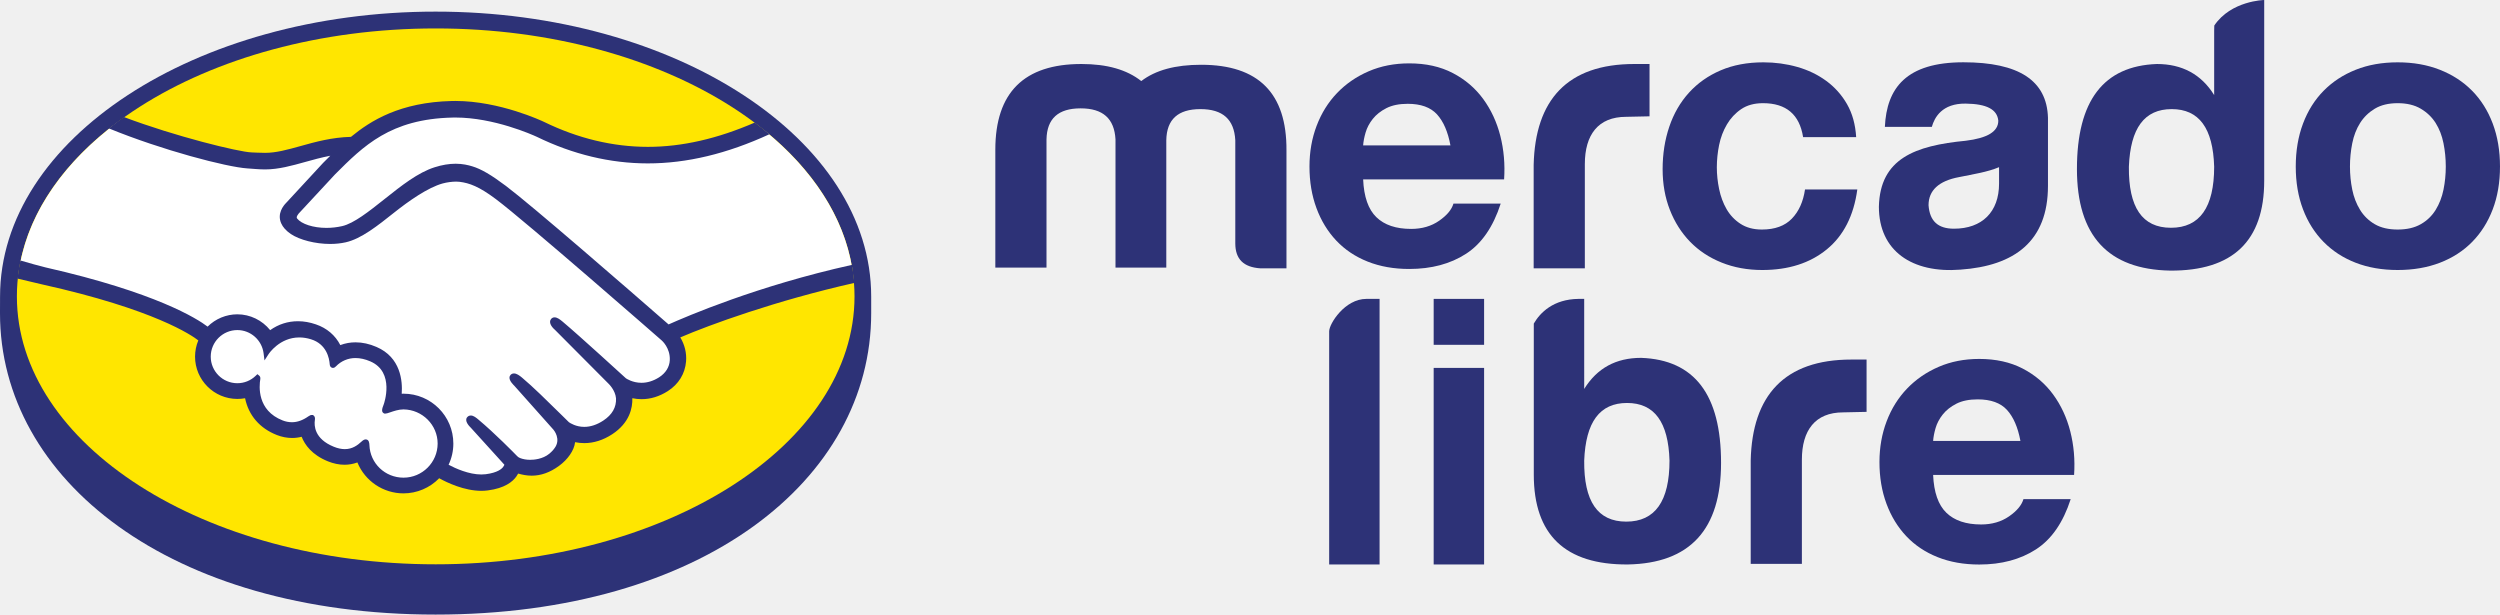
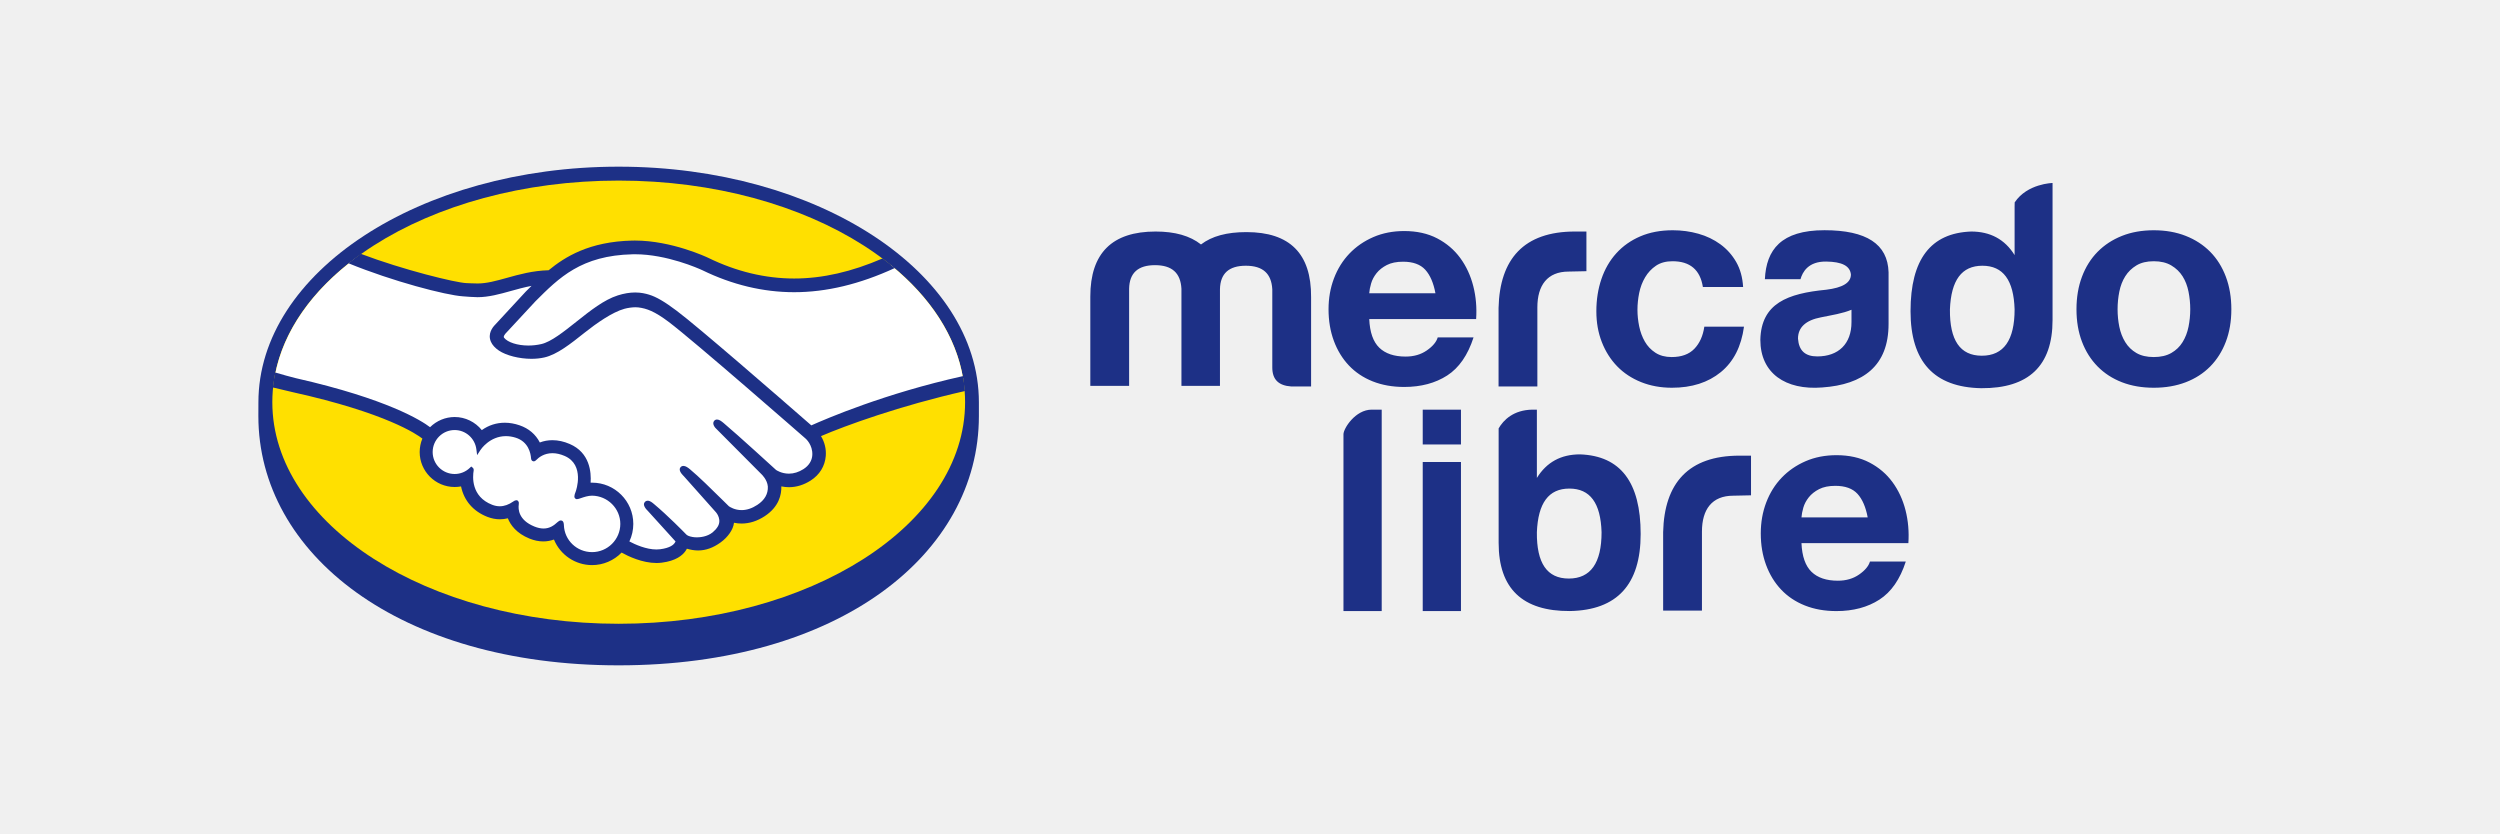
- <svg xmlns="http://www.w3.org/2000/svg" xml:space="preserve" viewBox="0 0 812.049 199.625">
-   <defs>
-     <clipPath id="a" clipPathUnits="userSpaceOnUse">
-       <path d="M0 595.28h841.89V0H0Z" />
-     </clipPath>
-   </defs>
-   <g clip-path="url(#a)" transform="matrix(1.33333 0 0 -1.33333 -156.587 518.874)">
-     <path d="M0 0c0 38.238-47.506 69.407-106.113 69.407-58.604 0-106.111-31.169-106.111-69.407 0-.986-.013-3.716-.013-4.063 0-40.564 41.524-73.419 106.109-73.419C-41.142-77.482 0-44.636 0-4.071Z" style="fill:#2D3277;fill-opacity:1;fill-rule:nonzero;stroke:none" transform="translate(329.677 316.919)" />
-     <path d="M0 0c0-36.048-45.681-65.271-102.031-65.271-56.352 0-102.028 29.223-102.028 65.271 0 36.052 45.676 65.276 102.028 65.276C-45.681 65.276 0 36.052 0 0" style="fill:#FFE600;fill-opacity:1;fill-rule:nonzero;stroke:none" transform="translate(325.614 316.953)" />
-     <path d="M0 0c-.055-.103-1.072-1.156-.413-2.002C1.199-4.059 6.17-5.238 11.199-4.111c2.995.673 6.831 3.727 10.551 6.676 4.029 3.202 8.028 6.407 12.047 7.682 4.255 1.354 6.981.774 8.782.228 1.977-.589 4.299-1.89 8.006-4.671C57.566.556 85.642-23.947 90.49-28.185c3.906 1.766 21.264 9.239 44.858 14.44-2.048 12.578-9.702 24.084-21.304 33.507-16.169-6.792-35.934-10.336-55.261-.898-.098.041-10.559 4.992-20.877 4.748C22.574 23.257 15.933 16.62 8.9 9.594Z" style="fill:#fff;fill-opacity:1;fill-rule:nonzero;stroke:none" transform="translate(189.705 337.547)" />
-     <path d="M0 0c-.328.293-33.01 28.887-40.411 34.452-4.285 3.213-6.669 4.033-9.171 4.351-1.302.169-3.103-.073-4.36-.417-3.444-.937-7.947-3.948-11.945-7.118-4.141-3.297-8.042-6.402-11.665-7.213-4.625-1.037-10.276.187-12.854 1.93-1.047.702-1.781 1.514-2.135 2.339-.951 2.209.807 3.974 1.094 4.27l9.018 9.754a188.323 188.323 0 0 0 3.184 3.124c-2.911-.379-5.599-1.122-8.217-1.851-3.267-.919-6.41-1.792-9.589-1.791-1.328 0-8.441 1.166-9.79 1.533-8.161 2.234-15.324 4.409-26.024 9.403-12.818-9.543-21.393-21.476-23.868-34.62 1.84-.488 4.81-1.371 6.055-1.648 29.012-6.451 38.05-13.097 39.688-14.482 1.775 1.972 4.334 3.223 7.192 3.223 3.212-.004 6.104-1.617 7.861-4.109 1.663 1.311 3.954 2.433 6.916 2.432 1.345 0 2.742-.249 4.151-.728 3.271-1.123 4.96-3.302 5.838-5.273a9.685 9.685 0 0 0 4.037.856c1.562 0 3.187-.356 4.825-1.065 5.349-2.295 6.183-7.55 5.696-11.512.382.046.765.062 1.154.062 6.342-.003 11.499-5.158 11.499-11.504 0-1.963-.502-3.81-1.374-5.429 1.724-.971 6.124-3.167 9.986-2.678 3.085.392 4.256 1.444 4.677 2.038.287.407.591.883.306 1.225l-8.185 9.094s-1.348 1.275-.902 1.768c.462.506 1.292-.219 1.883-.714 4.167-3.479 9.253-8.731 9.253-8.731.085-.055.424-.719 2.304-1.056 1.621-.29 4.485-.123 6.471 1.505.5.413 1.001.93 1.419 1.457-.031-.022-.06-.06-.09-.073 2.093 2.68-.233 5.39-.233 5.39l-9.558 10.732s-1.365 1.263-.902 1.772c.417.441 1.296-.224 1.894-.722 3.028-2.531 7.304-6.823 11.399-10.835.798-.588 4.403-2.812 9.169.32 2.897 1.895 3.477 4.228 3.395 5.987-.201 2.328-2.019 3.989-2.019 3.989L-25.983 2.561s-1.378 1.179-.889 1.775c.395.5 1.294-.222 1.879-.714 4.16-3.479 15.419-13.8 15.419-13.8.157-.114 4.048-2.883 8.855.177C1-8.902 2.098-7.245 2.191-5.322 2.356-1.982 0 0 0 0" style="fill:#fff;fill-opacity:1;fill-rule:nonzero;stroke:none" transform="translate(279.054 306.698)" />
-     <path d="M0 0c-2.024.024-4.24-1.179-4.53-1.004-.158.107.125.919.315 1.387.194.468 2.86 8.489-3.638 11.274-4.973 2.137-8.01-.266-9.056-1.351-.275-.286-.397-.262-.428.101-.1 1.443-.746 5.351-5.04 6.658-6.132 1.881-10.076-2.402-11.077-3.946-.447 3.495-3.404 6.209-7.025 6.213a7.119 7.119 0 1 1-.006-14.236 7.06 7.06 0 0 1 4.922 1.986c.04-.035.056-.103.035-.239-.299-1.761-.85-8.161 5.85-10.765 2.688-1.042 4.973-.268 6.867 1.061.567.399.657.232.577-.301-.243-1.647.064-5.169 5.004-7.171 3.759-1.526 5.983.038 7.44 1.384.634.58.808.484.84-.41.179-4.765 4.136-8.545 8.94-8.548 4.949-.003 8.959 3.999 8.964 8.944C8.958-4.013 4.948-.055 0 0" style="fill:#fff;fill-opacity:1;fill-rule:nonzero;stroke:none" transform="translate(215.733 290.06)" />
-     <path d="M0 0c-4.486.005-8.132 3.487-8.296 7.929-.014.383-.052 1.395-.908 1.395-.353 0-.658-.211-1.011-.528-.986-.916-2.243-1.844-4.077-1.844-.834 0-1.735.192-2.688.583-4.738 1.917-4.802 5.172-4.608 6.48.051.35.068.711-.171.996l-.289.26h-.297c-.242 0-.488-.099-.825-.337-1.372-.96-2.684-1.428-4.021-1.428a6.28 6.28 0 0 0-2.246.437c-6.235 2.429-5.742 8.316-5.438 10.088.046.358-.044.637-.272.822l-.441.363-.412-.396a6.418 6.418 0 0 0-4.477-1.811c-3.571.003-6.478 2.907-6.476 6.476a6.482 6.482 0 0 0 6.486 6.471c3.227 0 5.976-2.428 6.389-5.652l.22-1.739.955 1.47c.108.174 2.724 4.131 7.537 4.126.914 0 1.86-.147 2.811-.441 3.835-1.171 4.485-4.649 4.586-6.097.068-.846.669-.884.786-.884.331 0 .576.208.748.392a6.542 6.542 0 0 0 4.769 2.01c1.127-.002 2.329-.269 3.57-.804C-2 25.722-4.765 17.976-4.798 17.894c-.525-1.284-.544-1.85-.052-2.178l.241-.112h.175c.276 0 .618.118 1.182.309.83.287 2.083.72 3.253.717h.003c4.59-.052 8.322-3.786 8.319-8.323C8.317 3.723 4.584 0 0 0m64.583 37.33c-10.065 8.787-33.33 29.012-39.63 33.743-3.601 2.706-6.056 4.136-8.211 4.779-.97.292-2.308.625-4.033.627-1.605 0-3.325-.29-5.122-.862-4.071-1.288-8.128-4.513-12.052-7.631l-.202-.16c-3.656-2.905-7.434-5.911-10.292-6.549a17.375 17.375 0 0 0-3.812-.427c-3.2.005-6.077.927-7.156 2.304-.178.227-.063.596.353 1.125l.054.071 8.855 9.543c6.938 6.936 13.489 13.484 28.568 13.832.251.006.505.01.755.01 9.385-.006 18.769-4.208 19.821-4.695 8.803-4.291 17.887-6.473 27.021-6.481 9.517-.003 19.336 2.353 29.662 7.108a82.382 82.382 0 0 1-3.589 2.84c-9.07-3.933-17.712-5.921-26.047-5.917-8.516.007-17.027 2.052-25.287 6.082-.435.208-10.797 5.093-21.576 5.099-.282 0-.571-.006-.852-.009-12.667-.296-19.803-4.796-24.6-8.736-4.667-.112-8.693-1.239-12.275-2.239-3.196-.888-5.957-1.66-8.65-1.657-1.108 0-3.105.101-3.285.107-3.096.095-18.692 3.921-31.101 8.617a82.258 82.258 0 0 1-3.673-2.765c12.962-5.315 28.737-9.425 33.715-9.748 1.384-.09 2.861-.247 4.338-.25 3.294 0 6.578.925 9.762 1.814 1.878.529 3.953 1.102 6.131 1.52-.581-.57-1.161-1.15-1.742-1.736l-9-9.732c-.71-.714-2.244-2.623-1.232-4.973.403-.948 1.221-1.854 2.364-2.626 2.146-1.443 5.985-2.419 9.551-2.422 1.352 0 2.632.134 3.81.399 3.771.847 7.727 3.997 11.918 7.329 3.34 2.654 8.085 6.023 11.718 7.012 1.013.277 2.258.447 3.262.447.299-.002.58-.011.845-.048 2.399-.305 4.72-1.122 8.863-4.231 7.383-5.548 40.069-34.138 40.387-34.421.025-.019 2.106-1.817 1.961-4.805-.077-1.665-1.003-3.146-2.61-4.174-1.395-.882-2.835-1.334-4.291-1.334-2.185.005-3.688 1.029-3.785 1.098-.12.098-11.318 10.366-15.437 13.814-.658.544-1.294 1.033-1.941 1.033a1.062 1.062 0 0 1-.855-.403c-.648-.798.078-1.904.933-2.631l13.083-13.148c.016-.016 1.627-1.528 1.805-3.544.102-2.18-.938-4.001-3.105-5.424-1.544-1.014-3.108-1.531-4.637-1.531-2.008 0-3.418.916-3.729 1.132l-1.878 1.849c-3.429 3.375-6.97 6.863-9.561 9.027-.632.525-1.308 1.009-1.952 1.009-.315 0-.603-.118-.823-.349-.297-.329-.501-.92.235-1.899.302-.403.659-.737.659-.737l9.548-10.718c.079-.096 1.967-2.339.213-4.577l-.335-.426a8.92 8.92 0 0 0-.888-.854c-1.627-1.338-3.803-1.482-4.663-1.482-.463 0-.907.041-1.294.109-.94.17-1.573.433-1.878.796l-.117.117c-.521.542-5.333 5.452-9.314 8.775-.525.44-1.178.996-1.856.996-.333 0-.633-.131-.861-.386-.789-.864.396-2.152.897-2.626l8.142-8.977c-.01-.082-.114-.268-.311-.552-.292-.4-1.279-1.387-4.233-1.762a8.965 8.965 0 0 0-1.078-.063c-3.046 0-6.293 1.478-7.968 2.367a12.1 12.1 0 0 1 1.156 5.161c.005 6.701-5.437 12.149-12.138 12.155-.142 0-.294-.006-.439-.011.22 3.06-.212 8.852-6.158 11.404-1.71.741-3.418 1.117-5.077 1.117a10.35 10.35 0 0 1-3.724-.673c-1.23 2.393-3.276 4.137-5.945 5.048-1.473.51-2.94.767-4.357.767-2.474 0-4.754-.726-6.788-2.173-1.947 2.42-4.891 3.857-7.99 3.857-2.71 0-5.319-1.086-7.251-2.999-2.533 1.934-12.586 8.32-39.489 14.428-1.303.295-4.293 1.153-6.126 1.689a43.295 43.295 0 0 1-.688-4.415s4.963-1.188 5.939-1.406c27.483-6.105 36.564-12.453 38.1-13.652a10.376 10.376 0 0 1-.793-3.955c-.003-5.674 4.614-10.3 10.296-10.306.638 0 1.269.054 1.891.17.855-4.177 3.588-7.345 7.768-8.969 1.219-.471 2.456-.711 3.668-.711a9.393 9.393 0 0 1 2.345.292c.771-1.961 2.51-4.403 6.391-5.979 1.359-.549 2.721-.836 4.045-.836a8.98 8.98 0 0 1 3.145.563A12.149 12.149 0 0 1-.003-3.827 12.128 12.128 0 0 1 8.699-.14c1.959-1.091 6.101-3.06 10.28-3.069.542 0 1.051.038 1.557.102 4.153.525 6.087 2.146 6.974 3.41.159.219.304.454.427.695.982-.279 2.06-.509 3.294-.512 2.268 0 4.444.772 6.646 2.374 2.161 1.563 3.698 3.797 3.918 5.703.004.025.011.055.014.083.726-.151 1.474-.23 2.222-.23 2.334 0 4.629.73 6.824 2.166 4.234 2.776 4.97 6.403 4.9 8.774a11.028 11.028 0 0 1 2.25-.235c2.194 0 4.346.662 6.398 1.97 2.623 1.677 4.202 4.245 4.44 7.235.167 2.032-.338 4.081-1.408 5.842 7.092 3.056 23.305 8.971 42.395 13.272a43.48 43.48 0 0 1-.592 4.397c-23.1-5.126-40.336-12.585-44.655-14.507" style="fill:#2D3277;fill-opacity:1;fill-rule:nonzero;stroke:none" transform="translate(215.733 272.79)" />
-     <path d="M0 0v-31.213h-12.467v28.721c0 13.946 7.019 20.871 20.964 20.871 6.279 0 11.081-1.385 14.59-4.155 3.511 2.678 8.311 3.97 14.593 3.97 13.946 0 20.872-6.925 20.779-20.87v-28.723h-6.373c-4.063.279-6.094 2.217-6.094 6.096V-.184c-.277 5.08-3.049 7.574-8.497 7.574s-8.221-2.494-8.311-7.574v-31.029H16.809V0c-.279 5.081-3.047 7.574-8.496 7.574C2.863 7.574.092 5.081 0 0" style="fill:#2D3277;fill-opacity:1;fill-rule:nonzero;stroke:none" transform="translate(372.385 355.185)" />
-     <path d="M0 0c.369 15.793 8.172 24.571 24.519 24.571h3.708V11.827l-5.708-.123c-6.835 0-10.052-4.407-10.052-11.518v-25.397H0Z" style="fill:#2D3277;fill-opacity:1;fill-rule:nonzero;stroke:none" transform="translate(491.065 348.993)" />
-     <path d="M0 0v3.998c-2.863-1.201-6.188-1.691-9.79-2.429-4.894-.924-7.389-3.233-7.389-6.834.278-3.879 2.31-5.725 6.188-5.725C-4.156-10.99 0-6.926 0 0m-16.38 13.811-11.437.013c.437 9.438 5.187 15.728 19.135 15.728 13.484 0 20.319-4.433 20.596-13.484V-.555c0-13.483-8.127-19.486-21.335-20.409-11.727-.923-19.855 4.525-19.855 15.33.277 11.73 8.774 14.868 21.149 16.069 5.264.646 7.942 2.217 7.942 4.894-.277 2.771-2.863 4.09-7.942 4.156-5.753.076-7.606-3.365-8.253-5.674" style="fill:#2D3277;fill-opacity:1;fill-rule:nonzero;stroke:none" transform="translate(604.442 344.432)" />
-     <path d="M0 0c-.092-9.883 3.231-14.869 10.251-14.869 7.018 0 10.526 4.986 10.526 14.869-.276 9.42-3.692 14.038-10.342 14.038C3.787 14.038.367 9.42 0 0m32.968 40.619V-3.418c0-14.683-7.665-21.979-22.903-21.887-15.145.279-22.719 8.497-22.719 24.75 0 16.623 6.465 25.12 19.486 25.582 6.097 0 10.808-2.494 13.945-7.573v15.571l.03 1.375c4.062 6.062 12.161 6.219 12.161 6.219" style="fill:#2D3277;fill-opacity:1;fill-rule:nonzero;stroke:none" transform="translate(636.068 348.537)" />
-     <path d="M0 0h3.215v-64.7H-9.067v56.795C-9.067-6.062-5.25 0 0 0" style="fill:#2D3277;fill-opacity:1;fill-rule:nonzero;stroke:none" transform="translate(450.313 316.343)" />
-     <path d="M0 0c-7.02 0-10.345 4.985-10.252 14.867.37 9.421 3.787 14.038 10.437 14.038 6.649 0 10.065-4.617 10.343-14.038C10.528 4.985 7.019 0 0 0m3.6 39.895c-6.093 0-10.712-2.494-13.852-7.573l-.002 21.94h-1.391c-6.125-.074-9.343-3.344-10.889-6.016v.422V11.45c0-14.682 7.665-21.979 22.903-21.888 15.147.28 22.718 8.498 22.718 24.751 0 16.623-6.465 25.121-19.487 25.582" style="fill:#2D3277;fill-opacity:1;fill-rule:nonzero;stroke:none" transform="translate(513.629 262.081)" />
-     <path d="M0 0c-1.565 1.717-3.945 2.578-7.137 2.578-2.087 0-3.82-.354-5.201-1.059-1.381-.707-2.486-1.581-3.314-2.624-.829-1.044-1.413-2.149-1.75-3.315-.338-1.166-.537-2.209-.598-3.13H3.268C2.654-4.236 1.564-1.72 0 0m-14.777-25.043c1.963-1.904 4.787-2.855 8.469-2.855 2.639 0 4.912.659 6.814 1.98 1.901 1.319 3.068 2.716 3.498 4.189h11.51c-1.842-5.708-4.665-9.791-8.471-12.245-3.807-2.456-8.41-3.683-13.811-3.683-3.744 0-7.121.598-10.128 1.795-3.008 1.197-5.555 2.901-7.641 5.11-2.088 2.21-3.699 4.848-4.834 7.919-1.137 3.067-1.703 6.444-1.703 10.127 0 3.559.582 6.873 1.749 9.944 1.165 3.068 2.823 5.722 4.971 7.964 2.149 2.24 4.71 4.005 7.689 5.294 2.976 1.289 6.274 1.933 9.897 1.933 4.051 0 7.58-.783 10.588-2.347 3.007-1.565 5.479-3.669 7.412-6.307 1.934-2.64 3.329-5.648 4.19-9.024.858-3.376 1.165-6.905.92-10.587H-18c.184-4.235 1.257-7.306 3.223-9.207" style="fill:#2D3277;fill-opacity:1;fill-rule:nonzero;stroke:none" transform="translate(467.522 361.289)" />
-     <path d="M0 0c-2.108 0-3.876-.481-5.302-1.441a11.454 11.454 0 0 1-3.486-3.721c-.9-1.52-1.535-3.193-1.907-5.022a27.243 27.243 0 0 1-.558-5.44c0-1.737.186-3.503.558-5.301.372-1.799.976-3.427 1.813-4.883a10.419 10.419 0 0 1 3.395-3.58c1.425-.93 3.162-1.395 5.208-1.395 3.162 0 5.594.884 7.3 2.65 1.705 1.767 2.774 4.139 3.208 7.115h12.742c-.869-6.387-3.348-11.253-7.44-14.601-4.093-3.348-9.332-5.022-15.718-5.022-3.595 0-6.897.604-9.904 1.813-3.008 1.209-5.565 2.898-7.672 5.069-2.109 2.169-3.752 4.758-4.929 7.765-1.178 3.007-1.767 6.308-1.767 9.905 0 3.72.542 7.175 1.628 10.369 1.084 3.193 2.68 5.952 4.789 8.277 2.107 2.325 4.68 4.139 7.719 5.441C-7.286 9.3-3.813 9.951.093 9.951c2.851 0 5.594-.372 8.23-1.116 2.635-.744 4.99-1.876 7.069-3.395A18.198 18.198 0 0 0 20.46-.232c1.302-2.265 2.046-4.946 2.231-8.045H9.765C8.896-2.76 5.641 0 0 0" style="fill:#2D3277;fill-opacity:1;fill-rule:nonzero;stroke:none" transform="translate(546.94 364.02)" />
-     <path d="M0 0c.372-1.83 1.007-3.473 1.907-4.929a10.138 10.138 0 0 1 3.58-3.488c1.489-.869 3.348-1.302 5.58-1.302 2.233 0 4.107.433 5.626 1.302a10.032 10.032 0 0 1 3.627 3.488C21.219-3.473 21.855-1.83 22.228 0c.372 1.828.557 3.704.557 5.626 0 1.921-.185 3.813-.557 5.673-.373 1.86-1.009 3.502-1.908 4.93-.899 1.425-2.108 2.587-3.627 3.487-1.519.898-3.393 1.348-5.626 1.348-2.232 0-4.091-.45-5.58-1.348-1.488-.9-2.682-2.062-3.58-3.487-.9-1.428-1.535-3.07-1.907-4.93a28.863 28.863 0 0 1-.558-5.673C-.558 3.704-.372 1.828 0 0m-11.997 16.089c1.178 3.13 2.851 5.796 5.022 7.998 2.169 2.2 4.774 3.906 7.812 5.115 3.037 1.209 6.447 1.813 10.23 1.813 3.782 0 7.207-.604 10.277-1.813 3.069-1.209 5.687-2.915 7.858-5.115 2.17-2.202 3.844-4.868 5.023-7.998 1.176-3.131 1.766-6.619 1.766-10.463 0-3.845-.59-7.316-1.766-10.416-1.179-3.101-2.853-5.751-5.023-7.951-2.171-2.202-4.789-3.892-7.858-5.069-3.07-1.177-6.495-1.767-10.277-1.767-3.783 0-7.193.59-10.23 1.767-3.038 1.177-5.643 2.867-7.812 5.069-2.171 2.2-3.844 4.85-5.022 7.951-1.178 3.1-1.767 6.571-1.767 10.416 0 3.844.589 7.332 1.767 10.463" style="fill:#2D3277;fill-opacity:1;fill-rule:nonzero;stroke:none" transform="translate(690.486 342.956)" />
-     <path d="M0 0c.369 15.793 8.172 24.57 24.519 24.57h3.708V11.827l-5.708-.124c-6.835 0-10.052-4.406-10.052-11.517v-25.397H0Z" style="fill:#2D3277;fill-opacity:1;fill-rule:nonzero;stroke:none" transform="translate(543.94 276.993)" />
-     <path d="M0 0c-1.565 1.718-3.945 2.578-7.137 2.578-2.087 0-3.82-.353-5.201-1.058-1.381-.708-2.486-1.582-3.314-2.624-.829-1.044-1.413-2.15-1.75-3.316-.338-1.166-.537-2.209-.598-3.129H3.268C2.654-4.235 1.564-1.719 0 0m-14.777-25.043c1.963-1.903 4.787-2.854 8.469-2.854 2.639 0 4.912.659 6.814 1.979 1.901 1.319 3.068 2.717 3.498 4.189h11.51c-1.842-5.708-4.665-9.791-8.471-12.245-3.807-2.456-8.41-3.682-13.811-3.682-3.744 0-7.121.597-10.128 1.795-3.008 1.197-5.555 2.9-7.641 5.109-2.088 2.211-3.699 4.849-4.834 7.919-1.137 3.067-1.703 6.444-1.703 10.128 0 3.559.582 6.873 1.749 9.943 1.165 3.069 2.823 5.723 4.971 7.964 2.149 2.24 4.71 4.005 7.689 5.294 2.976 1.289 6.274 1.934 9.897 1.934 4.051 0 7.58-.784 10.588-2.348 3.007-1.564 5.479-3.668 7.412-6.307 1.934-2.64 3.329-5.648 4.19-9.023.858-3.376 1.165-6.905.92-10.588H-18c.184-4.234 1.257-7.305 3.223-9.207" style="fill:#2D3277;fill-opacity:1;fill-rule:nonzero;stroke:none" transform="translate(606.379 289.286)" />
-     <path d="M478.989 305.155h-12.285v11.188h12.285zM478.989 251.643h-12.285v47.888h12.285z" style="fill:#2D3277;fill-opacity:1;fill-rule:nonzero;stroke:none" />
-   </g>
+ <svg xmlns="http://www.w3.org/2000/svg" width="300" height="100" viewBox="0 0 300 100" fill="none">
+   <path d="M117.467 48.276C117.467 32.699 98.112 20 74.237 20C50.362 20 31.009 32.699 31.009 48.276C31.009 48.678 31.004 49.79 31.004 49.931C31.004 66.457 47.92 79.841 74.231 79.841C100.705 79.841 117.467 66.46 117.467 49.935V48.276Z" fill="#1D3086" />
+   <path d="M115.811 48.261C115.811 62.948 97.201 74.853 74.245 74.853C51.288 74.853 32.679 62.948 32.679 48.261C32.679 33.575 51.288 21.67 74.245 21.67C97.201 21.67 115.811 33.575 115.811 48.261Z" fill="#FFE000" />
+   <path d="M97.307 51.354C95.331 49.629 83.895 39.646 81.05 37.508C79.541 36.375 78.594 35.845 77.789 35.605C77.055 35.383 75.945 35.146 74.211 35.698C72.574 36.217 70.945 37.523 69.305 38.828C67.789 40.029 66.226 41.273 65.005 41.547C62.957 42.007 60.931 41.526 60.275 40.688C60.007 40.343 60.421 39.914 60.443 39.872L64.069 35.964C66.933 33.102 69.639 30.398 75.886 30.253C80.089 30.154 84.35 32.171 84.391 32.187C92.264 36.033 100.316 34.589 106.904 31.822C111.631 35.66 114.748 40.348 115.583 45.472C105.972 47.591 98.899 50.636 97.307 51.354ZM97.736 54.608C97.698 55.391 97.25 56.066 96.55 56.514C94.591 57.76 93.007 56.633 92.942 56.587C92.942 56.587 88.356 52.381 86.661 50.964C86.422 50.764 86.057 50.469 85.895 50.674C85.696 50.916 86.257 51.396 86.257 51.396L91.577 56.743C91.577 56.743 92.317 57.419 92.399 58.367C92.432 59.085 92.195 60.035 91.016 60.807C89.074 62.084 87.607 61.176 87.28 60.938C85.611 59.302 83.869 57.554 82.637 56.524C82.392 56.321 82.035 56.05 81.865 56.23C81.676 56.437 82.233 56.951 82.233 56.951L86.126 61.323C86.126 61.323 87.073 62.427 86.221 63.519C86.234 63.514 86.244 63.499 86.257 63.489C86.087 63.705 85.883 63.914 85.679 64.082C84.871 64.746 83.703 64.815 83.043 64.696C82.277 64.559 82.14 64.288 82.105 64.265C82.105 64.265 80.032 62.126 78.335 60.708C78.095 60.508 77.756 60.212 77.568 60.418C77.386 60.618 77.935 61.137 77.935 61.137L81.271 64.843C81.385 64.982 81.261 65.176 81.145 65.343C80.974 65.584 80.497 66.014 79.239 66.172C77.666 66.371 75.874 65.477 75.171 65.082C75.527 64.421 75.731 63.67 75.731 62.87C75.732 60.285 73.631 58.185 71.047 58.183C70.888 58.183 70.732 58.19 70.577 58.208C70.775 56.594 70.435 54.454 68.256 53.519C67.589 53.23 66.927 53.085 66.291 53.085C65.643 53.083 65.093 53.232 64.646 53.434C64.289 52.631 63.601 51.743 62.267 51.286C61.693 51.09 61.124 50.989 60.576 50.989C59.37 50.988 58.437 51.445 57.759 51.98C57.043 50.964 55.865 50.307 54.557 50.305C53.392 50.305 52.35 50.814 51.627 51.619C50.959 51.054 47.278 48.346 35.459 45.718C34.951 45.606 33.742 45.246 32.991 45.048C34 39.693 37.493 34.831 42.716 30.944C47.075 32.978 49.992 33.865 53.317 34.774C53.867 34.924 56.764 35.399 57.305 35.399C58.6 35.4 59.88 35.044 61.212 34.669C62.278 34.372 63.374 34.069 64.559 33.915C64.119 34.335 63.689 34.761 63.262 35.188L59.588 39.162C59.471 39.282 58.755 40.001 59.143 40.901C59.287 41.237 59.586 41.568 60.012 41.854C61.062 42.564 63.364 43.063 65.25 42.64C66.724 42.31 68.315 41.045 70.001 39.702C71.63 38.41 73.464 37.184 74.868 36.802C75.38 36.661 76.113 36.563 76.644 36.632C77.663 36.762 78.634 37.095 80.379 38.404C83.396 40.672 96.709 52.321 96.842 52.44C96.842 52.44 97.803 53.248 97.736 54.608ZM71.043 66.514C69.085 66.512 67.474 64.971 67.401 63.031C67.387 62.667 67.317 62.629 67.058 62.865C66.465 63.414 65.559 64.05 64.027 63.428C62.015 62.612 61.89 61.176 61.989 60.505C62.021 60.29 61.983 60.221 61.754 60.384C60.982 60.925 60.051 61.241 58.956 60.816C56.227 59.755 56.451 57.147 56.573 56.431C56.582 56.376 56.575 56.348 56.558 56.333C56.038 56.833 55.332 57.144 54.552 57.142C52.951 57.142 51.652 55.843 51.652 54.241C51.654 52.639 52.954 51.341 54.556 51.343C56.031 51.344 57.235 52.45 57.418 53.874C57.825 53.245 59.432 51.5 61.931 52.265C63.679 52.799 63.942 54.391 63.983 54.979C63.996 55.127 64.046 55.136 64.158 55.02C64.584 54.578 65.822 53.598 67.848 54.469C70.495 55.604 69.409 58.872 69.33 59.061C69.252 59.252 69.137 59.584 69.202 59.627C69.32 59.699 70.222 59.209 71.046 59.218C73.063 59.24 74.695 60.853 74.694 62.87C74.693 64.885 73.059 66.516 71.043 66.514Z" fill="white" />
+   <path d="M97.358 51.045C93.257 47.466 83.779 39.227 81.212 37.3C79.746 36.197 78.746 35.614 77.867 35.352C77.473 35.233 76.927 35.098 76.224 35.097C75.572 35.097 74.87 35.215 74.138 35.447C72.479 35.973 70.827 37.287 69.228 38.557L69.146 38.622C67.657 39.805 66.118 41.03 64.953 41.29C64.445 41.405 63.922 41.464 63.401 41.464C62.096 41.462 60.924 41.085 60.485 40.526C60.413 40.433 60.459 40.282 60.629 40.067L60.651 40.038L64.259 36.15C67.084 33.324 69.754 30.657 75.897 30.515C75.998 30.513 76.102 30.511 76.204 30.511C80.028 30.514 83.85 32.225 84.279 32.424C87.865 34.173 91.565 35.061 95.286 35.064C99.164 35.065 103.164 34.106 107.37 32.169C106.9 31.773 106.412 31.389 105.909 31.012C102.214 32.614 98.693 33.423 95.296 33.422C91.828 33.419 88.361 32.586 84.996 30.944C84.818 30.859 80.598 28.869 76.205 28.867C76.09 28.867 75.974 28.869 75.858 28.87C70.698 28.992 67.792 30.824 65.837 32.43C63.936 32.476 62.295 32.934 60.836 33.342C59.534 33.703 58.409 34.018 57.312 34.017C56.86 34.017 56.047 33.975 55.974 33.973C54.713 33.935 48.358 32.376 43.304 30.462C42.787 30.828 42.291 31.205 41.807 31.589C47.088 33.754 53.514 35.429 55.542 35.559C56.107 35.597 56.709 35.66 57.31 35.662C58.652 35.662 59.99 35.285 61.287 34.923C62.052 34.708 62.897 34.474 63.785 34.303C63.548 34.537 63.311 34.773 63.074 35.01L59.408 38.976C59.12 39.267 58.494 40.044 58.907 41.002C59.071 41.388 59.404 41.757 59.87 42.071C60.744 42.659 62.308 43.057 63.761 43.058C64.311 43.059 64.833 43.004 65.313 42.896C66.849 42.551 68.461 41.267 70.168 39.91C71.529 38.829 73.461 37.456 74.941 37.053C75.354 36.941 75.862 36.871 76.27 36.871C76.393 36.872 76.508 36.876 76.615 36.891C77.593 37.015 78.538 37.348 80.225 38.614C83.234 40.874 96.549 52.522 96.679 52.637C96.688 52.644 97.537 53.377 97.478 54.594C97.446 55.273 97.069 55.876 96.414 56.294C95.846 56.655 95.259 56.839 94.666 56.839C93.776 56.837 93.163 56.42 93.124 56.391C93.075 56.351 88.513 52.168 86.835 50.764C86.568 50.542 86.308 50.343 86.045 50.343C85.905 50.341 85.781 50.401 85.697 50.507C85.432 50.832 85.728 51.283 86.077 51.58L91.406 56.935C91.413 56.941 92.07 57.558 92.141 58.379C92.183 59.267 91.759 60.01 90.876 60.587C90.248 61.002 89.611 61.212 88.987 61.212C88.169 61.212 87.595 60.839 87.468 60.752L86.703 59.998C85.306 58.623 83.864 57.202 82.808 56.321C82.551 56.107 82.275 55.91 82.014 55.91C81.884 55.91 81.768 55.957 81.678 56.051C81.558 56.186 81.474 56.426 81.774 56.825C81.897 56.989 82.043 57.125 82.043 57.125L85.932 61.493C85.964 61.531 86.733 62.445 86.019 63.356L85.882 63.531C85.765 63.659 85.64 63.777 85.521 63.879C84.857 64.423 83.971 64.482 83.62 64.482C83.433 64.482 83.252 64.465 83.095 64.437C82.711 64.368 82.453 64.261 82.328 64.114L82.282 64.065C82.069 63.845 80.108 61.844 78.486 60.49C78.273 60.311 78.007 60.085 77.731 60.085C77.595 60.085 77.473 60.139 77.38 60.242C77.058 60.594 77.54 61.119 77.744 61.312L81.062 64.97C81.058 65.002 81.016 65.077 80.936 65.192C80.817 65.356 80.415 65.759 79.212 65.91C79.067 65.93 78.918 65.937 78.771 65.937C77.531 65.937 76.207 65.335 75.526 64.973C75.836 64.317 75.996 63.596 75.996 62.871C75.998 60.141 73.781 57.921 71.052 57.919C70.993 57.919 70.931 57.921 70.873 57.923C70.962 56.677 70.786 54.316 68.364 53.277C67.667 52.976 66.972 52.822 66.295 52.822C65.766 52.822 65.258 52.913 64.779 53.097C64.278 52.121 63.445 51.411 62.357 51.04C61.757 50.832 61.159 50.727 60.581 50.727C59.574 50.727 58.645 51.024 57.817 51.613C57.023 50.626 55.825 50.042 54.562 50.042C53.457 50.042 52.395 50.484 51.607 51.263C50.575 50.475 46.48 47.874 35.52 45.385C34.989 45.266 33.771 44.916 33.025 44.697C32.901 45.291 32.806 45.89 32.745 46.495C32.745 46.495 34.766 46.979 35.163 47.069C46.361 49.556 50.059 52.141 50.685 52.631C50.473 53.139 50.363 53.688 50.361 54.241C50.36 56.553 52.242 58.438 54.557 58.44C54.816 58.44 55.074 58.417 55.326 58.371C55.675 60.073 56.789 61.363 58.491 62.025C58.989 62.216 59.492 62.315 59.986 62.315C60.306 62.316 60.627 62.275 60.941 62.195C61.255 62.994 61.963 63.989 63.544 64.632C64.099 64.854 64.654 64.971 65.192 64.971C65.633 64.971 66.063 64.894 66.474 64.743C67.231 66.589 69.035 67.812 71.046 67.812C72.378 67.814 73.658 67.27 74.591 66.31C75.39 66.755 77.075 67.558 78.779 67.561C79 67.561 79.207 67.544 79.413 67.52C81.105 67.306 81.893 66.645 82.254 66.13C82.32 66.041 82.379 65.945 82.429 65.846C82.828 65.96 83.267 66.054 83.77 66.056C84.695 66.056 85.581 65.74 86.478 65.088C87.358 64.453 87.984 63.541 88.074 62.765C88.076 62.755 88.078 62.743 88.079 62.731C88.376 62.792 88.68 62.825 88.984 62.825C89.936 62.825 90.872 62.527 91.765 61.942C93.49 60.811 93.79 59.334 93.761 58.367C94.063 58.431 94.371 58.463 94.678 58.463C95.571 58.463 96.448 58.194 97.284 57.661C98.353 56.978 98.996 55.932 99.093 54.714C99.16 53.886 98.956 53.052 98.519 52.334C101.409 51.089 108.014 48.68 115.79 46.926C115.744 46.323 115.657 45.728 115.549 45.135C106.139 47.224 99.117 50.263 97.358 51.045ZM71.047 66.254C69.22 66.252 67.734 64.832 67.667 63.022C67.662 62.867 67.646 62.455 67.297 62.455C67.154 62.455 67.029 62.541 66.885 62.671C66.484 63.043 65.972 63.422 65.224 63.422C64.885 63.422 64.518 63.342 64.13 63.184C62.2 62.402 62.173 61.077 62.252 60.544C62.273 60.402 62.28 60.254 62.183 60.139L62.064 60.032H61.944C61.846 60.032 61.745 60.073 61.608 60.169C61.05 60.561 60.514 60.752 59.97 60.752C59.67 60.752 59.363 60.691 59.055 60.572C56.514 59.583 56.715 57.186 56.84 56.464C56.858 56.318 56.821 56.204 56.729 56.129L56.549 55.981L56.382 56.141C55.886 56.619 55.239 56.88 54.557 56.88C53.102 56.879 51.918 55.697 51.919 54.241C51.921 52.785 53.106 51.603 54.562 51.605C55.876 51.605 56.996 52.594 57.163 53.908L57.254 54.616L57.643 54.016C57.687 53.947 58.753 52.334 60.713 52.336C61.086 52.336 61.471 52.397 61.858 52.516C63.421 52.993 63.685 54.41 63.727 55C63.755 55.344 63.999 55.361 64.047 55.361C64.182 55.361 64.281 55.275 64.352 55.201C64.647 54.894 65.289 54.382 66.294 54.382C66.754 54.383 67.244 54.492 67.749 54.709C70.232 55.774 69.106 58.931 69.093 58.964C68.879 59.486 68.871 59.718 69.071 59.851L69.169 59.898H69.241C69.353 59.898 69.493 59.849 69.722 59.771C70.061 59.654 70.571 59.479 71.047 59.48H71.049C72.918 59.499 74.439 61.021 74.438 62.87C74.436 64.737 72.915 66.254 71.047 66.254Z" fill="#1D3086" />
+   <path d="M154.951 46.377C153.433 46.273 152.675 45.549 152.675 44.1V34.717C152.571 32.82 151.535 31.888 149.5 31.888C147.465 31.888 146.43 32.82 146.395 34.717V46.308H141.773V34.648C141.669 32.751 140.635 31.819 138.6 31.819C136.564 31.819 135.529 32.751 135.494 34.648V46.308H130.838V35.579C130.838 30.37 133.459 27.783 138.669 27.783C141.014 27.783 142.808 28.301 144.119 29.335C145.43 28.334 147.223 27.852 149.569 27.852C154.779 27.852 157.366 30.439 157.331 35.648V46.377H154.951ZM188.238 32.589C185.685 32.589 184.483 34.235 184.483 36.892V46.378H179.827V36.961C179.964 31.061 182.879 27.783 188.985 27.783H190.37V32.543L188.238 32.589ZM218.659 46.496C214.278 46.841 211.241 44.806 211.241 40.77C211.345 36.388 214.519 35.216 219.141 34.768C221.108 34.526 222.109 33.939 222.109 32.939C222.005 31.904 221.039 31.411 219.141 31.387C216.993 31.358 216.3 32.644 216.059 33.506L211.786 33.501C211.95 29.976 213.724 27.626 218.934 27.626C223.971 27.626 226.524 29.282 226.628 32.663V38.872C226.628 43.909 223.592 46.151 218.659 46.496ZM222.178 37.171C221.108 37.62 219.866 37.803 218.521 38.079C216.693 38.424 215.76 39.287 215.76 40.632C215.864 42.081 216.623 42.77 218.072 42.77C220.625 42.77 222.178 41.252 222.178 38.665V37.171ZM237.751 46.584C232.093 46.48 229.264 43.41 229.264 37.339C229.264 31.129 231.679 27.956 236.543 27.783C238.82 27.783 240.581 28.714 241.752 30.612V24.795L241.763 24.282C243.281 22.017 246.306 21.959 246.306 21.959V38.408C246.306 43.893 243.443 46.619 237.751 46.584ZM237.889 31.888C235.406 31.888 234.129 33.613 233.991 37.132C233.957 40.823 235.198 42.686 237.82 42.686C240.442 42.686 241.752 40.823 241.752 37.132C241.649 33.613 240.373 31.888 237.889 31.888ZM161.216 73.326V52.11C161.216 51.422 162.642 49.157 164.604 49.157H165.805V73.326H161.216ZM188.393 73.325C182.701 73.359 179.837 70.634 179.837 65.15V51.405C180.415 50.407 181.617 49.185 183.906 49.157H184.425L184.425 57.352C185.598 55.455 187.324 54.524 189.6 54.524C194.464 54.696 196.879 57.871 196.879 64.08C196.879 70.151 194.05 73.221 188.393 73.325ZM188.324 58.629C185.84 58.629 184.564 60.353 184.425 63.873C184.391 67.564 185.633 69.426 188.255 69.426C190.877 69.426 192.188 67.564 192.188 63.873C192.084 60.353 190.808 58.629 188.324 58.629ZM177.136 38.284H164.308C164.377 39.866 164.778 41.013 165.512 41.723C166.245 42.434 167.3 42.789 168.676 42.789C169.662 42.789 170.51 42.543 171.22 42.05C171.931 41.557 172.367 41.035 172.527 40.485H176.827C176.139 42.617 175.084 44.142 173.663 45.059C172.241 45.976 170.521 46.435 168.504 46.435C167.106 46.435 165.844 46.211 164.721 45.764C163.597 45.317 162.646 44.68 161.866 43.855C161.086 43.03 160.484 42.044 160.061 40.898C159.636 39.752 159.424 38.49 159.424 37.115C159.424 35.785 159.642 34.547 160.078 33.4C160.513 32.254 161.132 31.263 161.935 30.425C162.737 29.588 163.694 28.929 164.806 28.447C165.919 27.966 167.15 27.725 168.504 27.725C170.017 27.725 171.335 28.018 172.459 28.602C173.582 29.187 174.505 29.973 175.228 30.958C175.95 31.944 176.471 33.068 176.792 34.329C177.114 35.59 177.228 36.908 177.136 38.284ZM171.032 32.368C170.447 31.727 169.558 31.405 168.366 31.405C167.586 31.405 166.939 31.538 166.423 31.801C165.908 32.065 165.494 32.392 165.185 32.781C164.876 33.171 164.657 33.584 164.532 34.019C164.405 34.455 164.331 34.844 164.308 35.188H172.252C172.023 33.951 171.616 33.011 171.032 32.368ZM200.698 31.348C199.911 31.348 199.25 31.528 198.718 31.886C198.185 32.246 197.751 32.709 197.415 33.276C197.079 33.844 196.842 34.469 196.703 35.152C196.564 35.835 196.495 36.513 196.495 37.184C196.495 37.833 196.564 38.493 196.703 39.164C196.842 39.836 197.068 40.444 197.381 40.988C197.693 41.533 198.115 41.978 198.648 42.326C199.181 42.673 199.829 42.846 200.593 42.846C201.775 42.846 202.683 42.516 203.321 41.856C203.957 41.197 204.357 40.311 204.519 39.199H209.279C208.954 41.585 208.028 43.403 206.5 44.653C204.971 45.904 203.014 46.529 200.629 46.529C199.285 46.529 198.052 46.303 196.928 45.852C195.805 45.4 194.85 44.769 194.063 43.959C193.275 43.148 192.662 42.181 192.222 41.058C191.781 39.935 191.562 38.701 191.562 37.358C191.562 35.968 191.764 34.677 192.17 33.485C192.575 32.292 193.171 31.261 193.959 30.392C194.746 29.524 195.707 28.846 196.842 28.36C197.977 27.874 199.274 27.631 200.733 27.631C201.798 27.631 202.823 27.77 203.807 28.048C204.791 28.325 205.672 28.748 206.447 29.316C207.223 29.884 207.855 30.59 208.341 31.435C208.827 32.28 209.105 33.282 209.174 34.44H204.346C204.021 32.379 202.805 31.348 200.698 31.348ZM267.102 41.005C266.662 42.163 266.037 43.153 265.227 43.976C264.415 44.798 263.438 45.429 262.291 45.869C261.145 46.308 259.865 46.529 258.453 46.529C257.039 46.529 255.766 46.308 254.631 45.869C253.496 45.429 252.523 44.798 251.713 43.976C250.902 43.153 250.277 42.163 249.837 41.005C249.397 39.847 249.177 38.551 249.177 37.115C249.177 35.679 249.397 34.376 249.837 33.207C250.277 32.037 250.902 31.041 251.713 30.218C252.523 29.397 253.496 28.76 254.631 28.308C255.766 27.856 257.039 27.631 258.453 27.631C259.865 27.631 261.145 27.856 262.291 28.308C263.438 28.76 264.415 29.397 265.227 30.218C266.037 31.041 266.662 32.037 267.102 33.207C267.542 34.376 267.762 35.679 267.762 37.115C267.762 38.551 267.542 39.847 267.102 41.005ZM262.621 34.995C262.482 34.3 262.245 33.687 261.909 33.154C261.573 32.621 261.121 32.188 260.554 31.852C259.986 31.516 259.287 31.348 258.453 31.348C257.619 31.348 256.924 31.516 256.368 31.852C255.813 32.188 255.366 32.621 255.031 33.154C254.695 33.687 254.458 34.3 254.319 34.995C254.179 35.69 254.11 36.397 254.11 37.115C254.11 37.832 254.179 38.533 254.319 39.216C254.458 39.899 254.695 40.514 255.031 41.057C255.366 41.602 255.813 42.036 256.368 42.36C256.924 42.684 257.619 42.846 258.453 42.846C259.287 42.846 259.986 42.684 260.554 42.36C261.121 42.036 261.573 41.602 261.909 41.057C262.245 40.514 262.482 39.899 262.621 39.216C262.76 38.533 262.83 37.832 262.83 37.115C262.83 36.397 262.76 35.69 262.621 34.995ZM207.989 59.484C205.436 59.484 204.234 61.13 204.234 63.786V73.274H199.577V63.856C199.715 57.957 202.63 54.678 208.736 54.678H210.122V59.438L207.989 59.484ZM229.005 65.179H216.177C216.246 66.761 216.646 67.908 217.381 68.618C218.114 69.33 219.169 69.685 220.545 69.685C221.53 69.685 222.379 69.439 223.09 68.945C223.8 68.453 224.236 67.93 224.397 67.381H228.696C228.008 69.513 226.953 71.038 225.531 71.954C224.11 72.872 222.39 73.33 220.373 73.33C218.974 73.33 217.713 73.107 216.589 72.66C215.466 72.212 214.514 71.577 213.735 70.751C212.955 69.925 212.353 68.94 211.929 67.793C211.505 66.647 211.293 65.386 211.293 64.01C211.293 62.68 211.511 61.443 211.947 60.295C212.382 59.15 213.002 58.158 213.803 57.321C214.606 56.484 215.563 55.825 216.676 55.343C217.787 54.862 219.019 54.621 220.373 54.621C221.886 54.621 223.204 54.913 224.328 55.498C225.451 56.083 226.374 56.868 227.097 57.854C227.819 58.84 228.34 59.964 228.662 61.224C228.982 62.486 229.097 63.804 229.005 65.179ZM222.901 59.264C222.316 58.623 221.427 58.301 220.235 58.301C219.455 58.301 218.808 58.433 218.292 58.696C217.777 58.961 217.364 59.287 217.054 59.677C216.744 60.067 216.526 60.479 216.4 60.915C216.275 61.351 216.199 61.741 216.177 62.084H224.122C223.892 60.846 223.485 59.906 222.901 59.264ZM170.727 53.336V49.157H175.316V53.336H170.727ZM170.727 73.326V55.438H175.316V73.326H170.727Z" fill="#1D3086" />
</svg>
